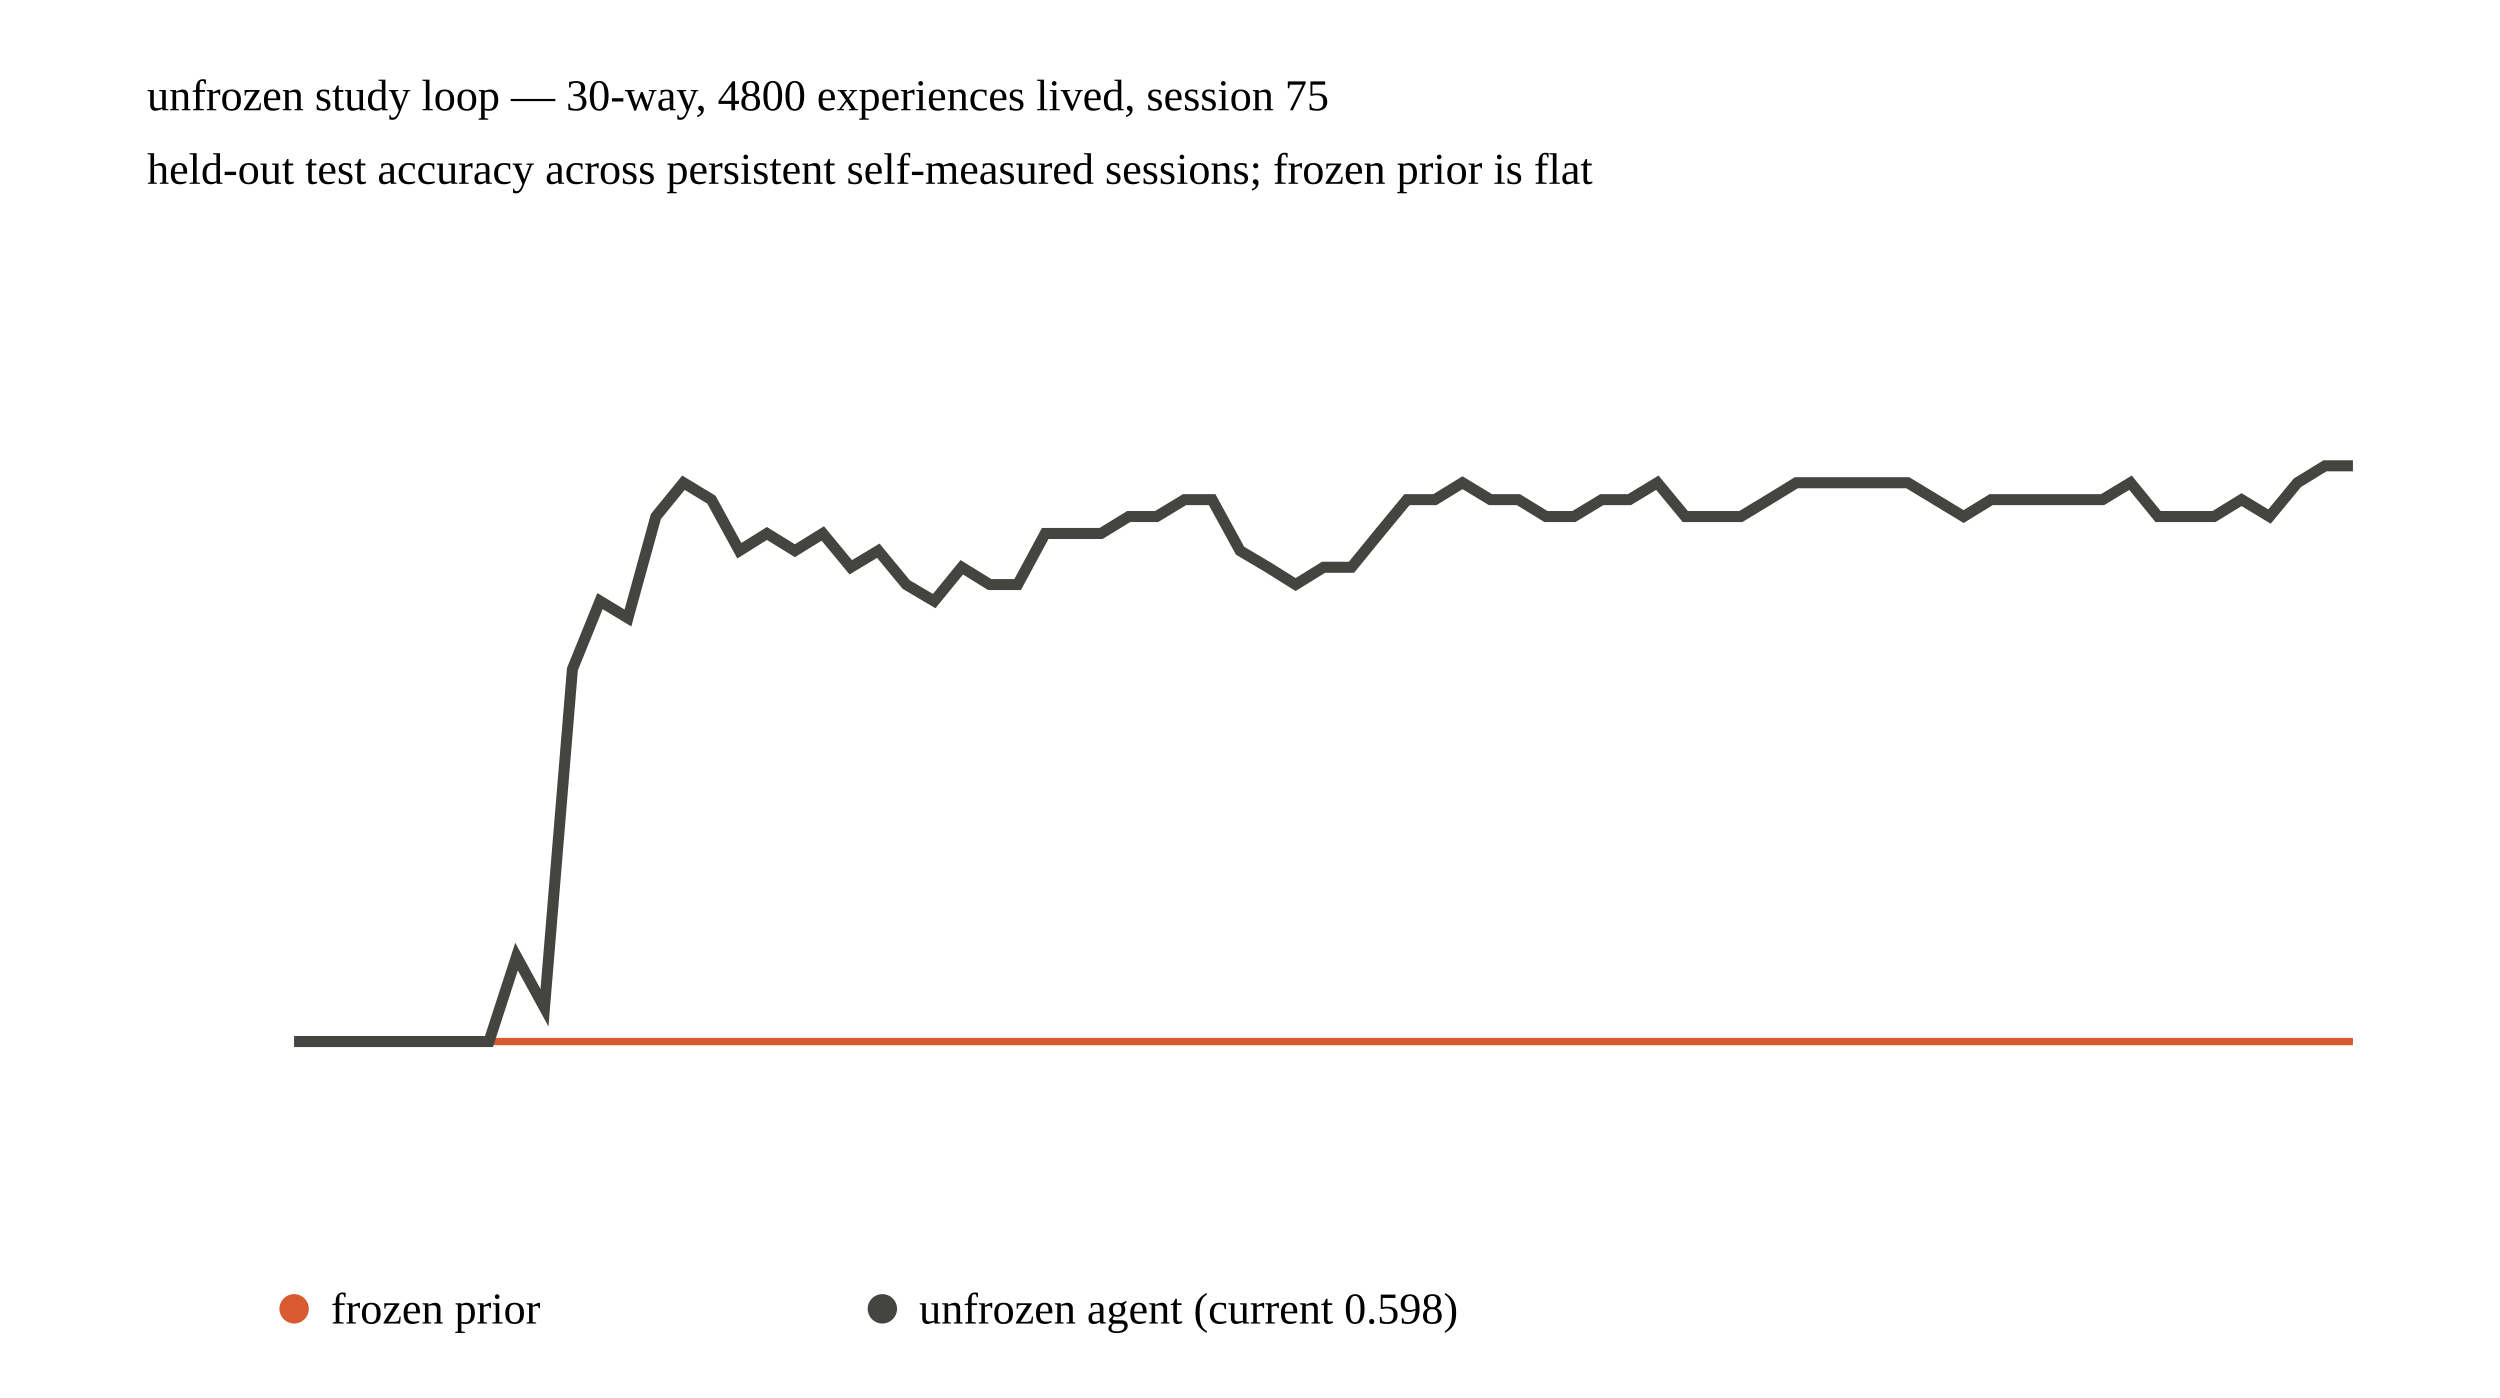
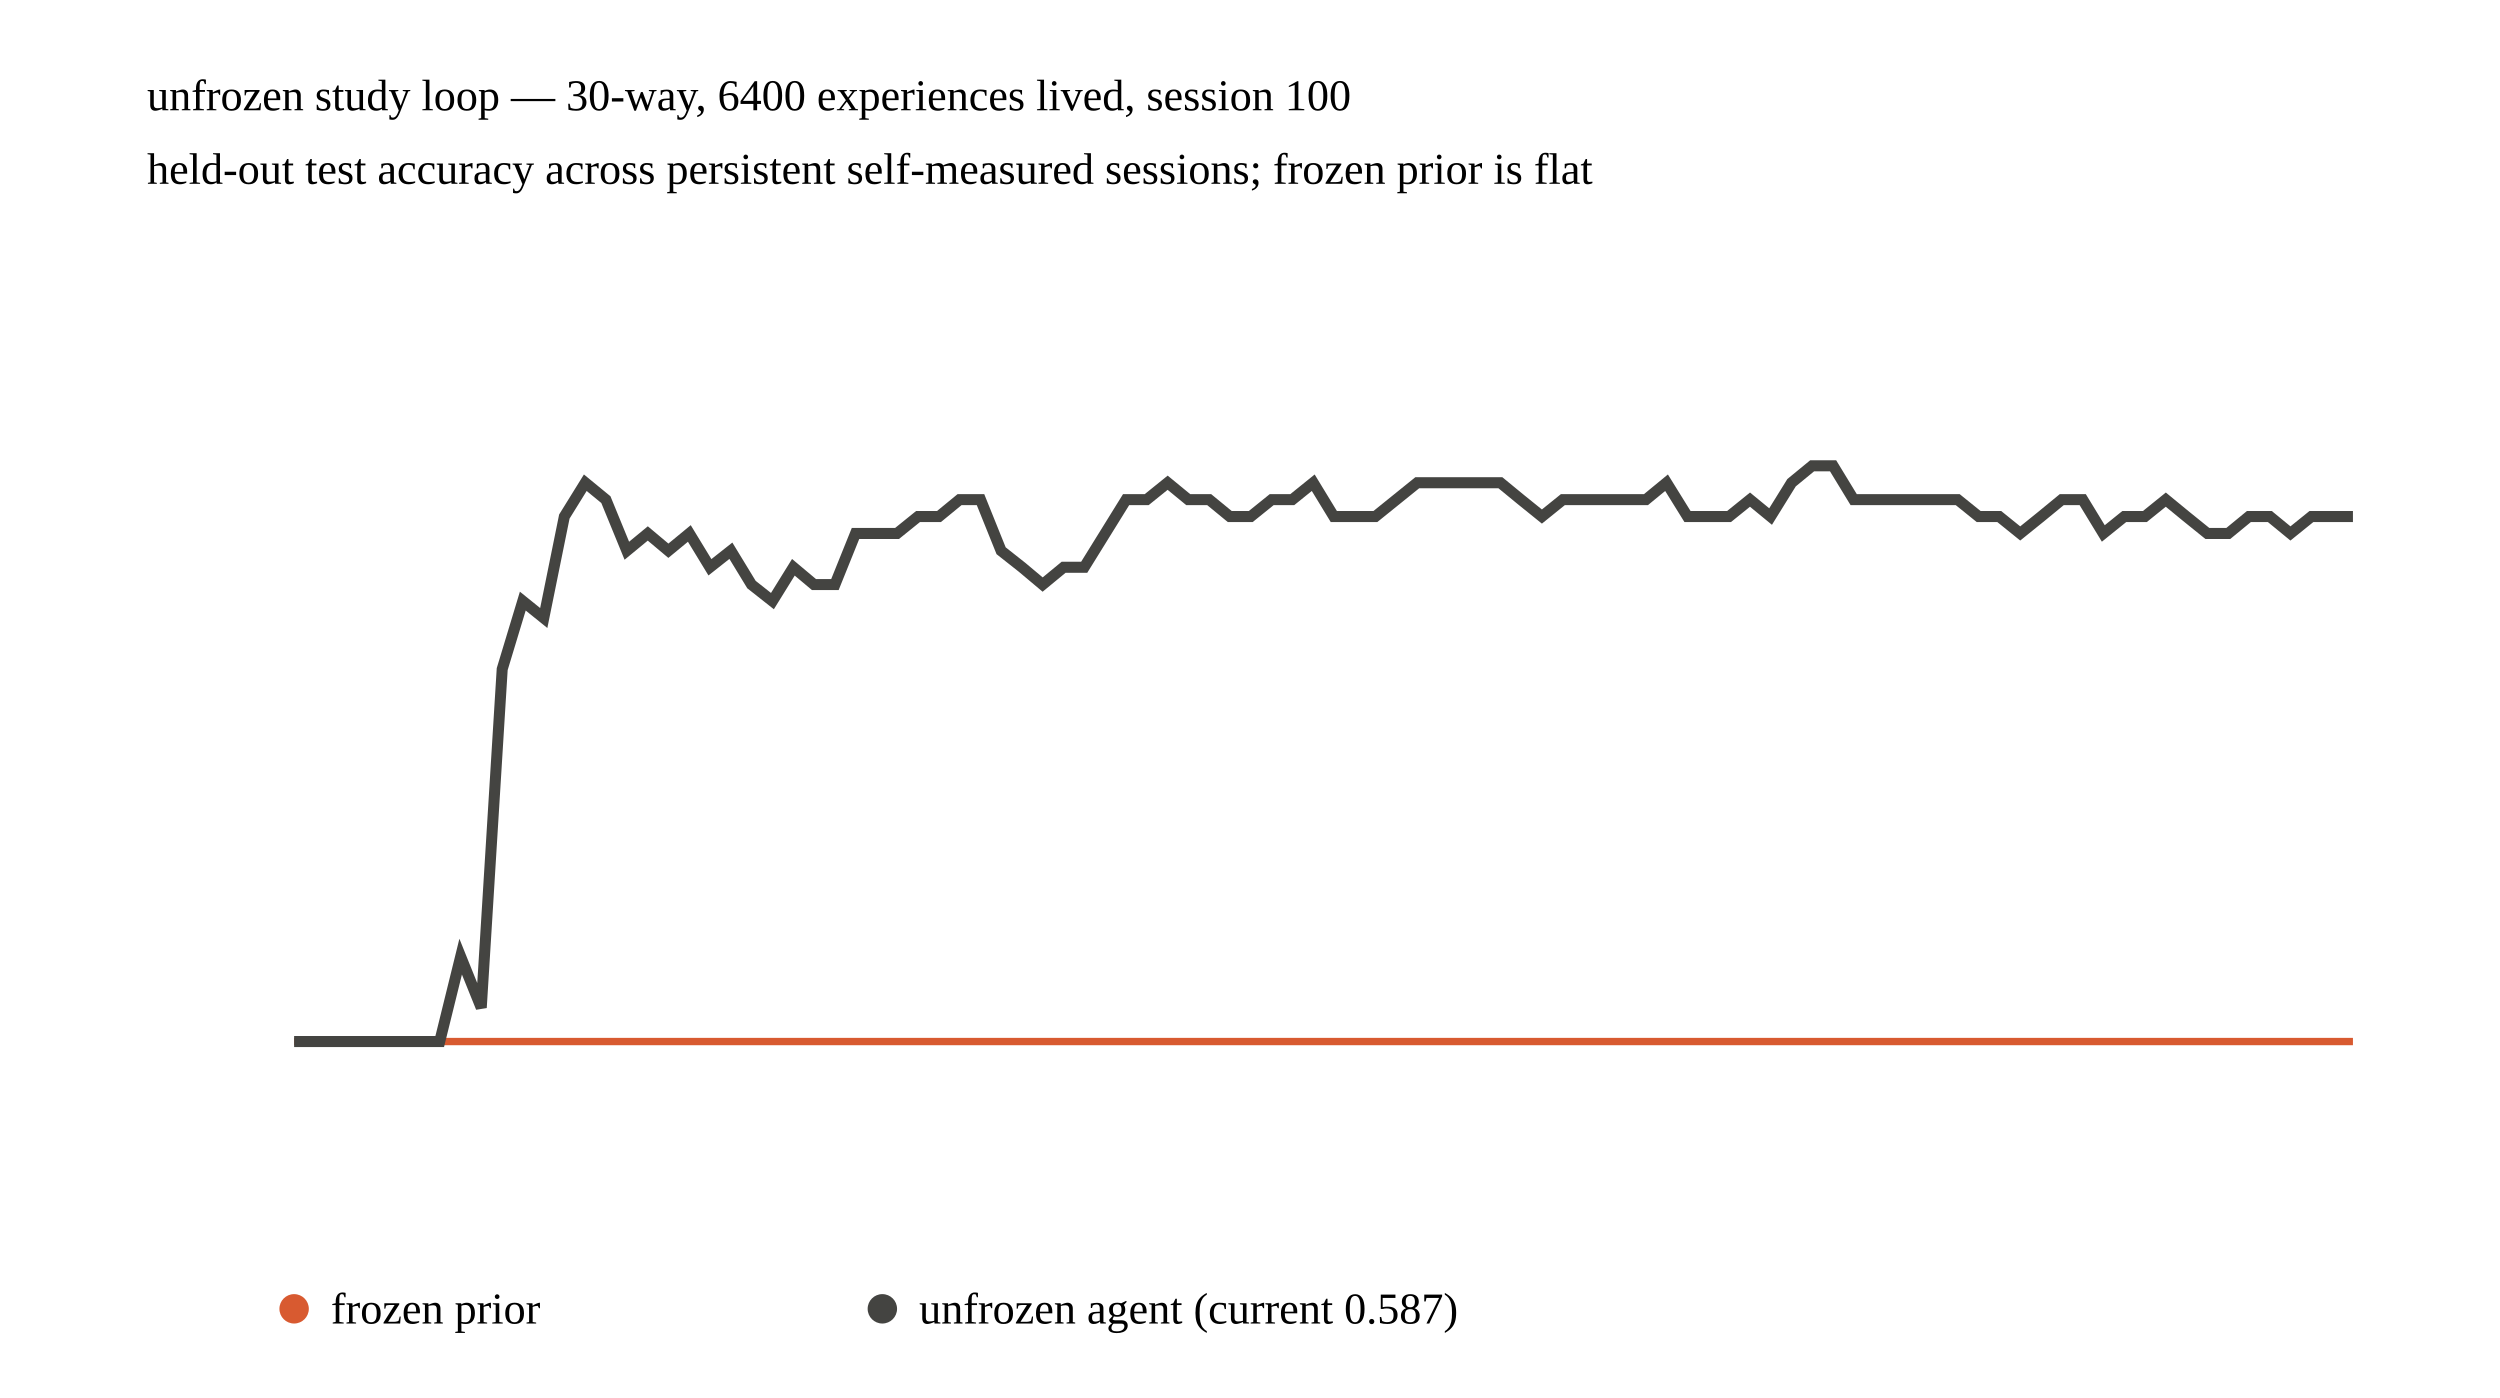
<svg xmlns="http://www.w3.org/2000/svg" width="100%" viewBox="0 0 680 380" role="img">
-   <text x="40" y="30" class="th">unfrozen study loop — 30-way, 4800 experiences lived, session 75</text>
+   <text x="40" y="30" class="th">unfrozen study loop — 30-way, 6400 experiences lived, session 100</text>
  <text x="40" y="50" class="ts">held-out test accuracy across persistent self-measured sessions; frozen prior is flat</text>
-   <polyline points="80.0,283.3 87.6,283.3 95.1,283.3 102.7,283.3 110.3,283.3 117.8,283.3 125.4,283.3 133.0,283.3 140.5,283.3 148.1,283.3 155.7,283.3 163.2,283.3 170.8,283.3 178.4,283.3 185.9,283.3 193.5,283.3 201.1,283.3 208.6,283.3 216.2,283.3 223.8,283.3 231.4,283.3 238.9,283.3 246.5,283.3 254.1,283.3 261.6,283.3 269.2,283.3 276.8,283.3 284.3,283.3 291.9,283.3 299.5,283.3 307.0,283.3 314.6,283.3 322.2,283.3 329.7,283.3 337.3,283.3 344.9,283.3 352.4,283.3 360.0,283.3 367.6,283.3 375.1,283.3 382.7,283.3 390.3,283.3 397.8,283.3 405.4,283.3 413.0,283.3 420.5,283.3 428.1,283.3 435.7,283.3 443.2,283.3 450.8,283.3 458.4,283.3 465.9,283.3 473.5,283.3 481.1,283.3 488.6,283.3 496.2,283.3 503.8,283.3 511.4,283.3 518.9,283.3 526.5,283.3 534.1,283.3 541.6,283.3 549.2,283.3 556.8,283.3 564.3,283.3 571.9,283.3 579.5,283.3 587.0,283.3 594.6,283.3 602.2,283.3 609.7,283.3 617.3,283.3 624.9,283.3 632.4,283.3 640.0,283.3" fill="none" stroke="#D85A30" stroke-width="2" />
-   <polyline points="80.0,283.3 87.6,283.3 95.1,283.3 102.7,283.3 110.3,283.3 117.8,283.3 125.4,283.3 133.0,283.3 140.5,260.2 148.1,274.1 155.7,182.0 163.2,163.5 170.8,168.1 178.4,140.5 185.9,131.3 193.5,135.9 201.1,149.8 208.6,145.1 216.2,149.8 223.8,145.1 231.4,154.3 238.9,149.8 246.5,159.0 254.1,163.5 261.6,154.3 269.2,159.0 276.8,159.0 284.3,145.1 291.9,145.1 299.5,145.1 307.0,140.5 314.6,140.5 322.2,135.9 329.7,135.9 337.3,149.8 344.9,154.3 352.4,159.0 360.0,154.3 367.6,154.3 375.1,145.1 382.7,135.9 390.3,135.9 397.8,131.3 405.4,135.9 413.0,135.9 420.5,140.5 428.1,140.5 435.7,135.9 443.2,135.9 450.8,131.3 458.4,140.5 465.9,140.5 473.5,140.5 481.1,135.9 488.6,131.3 496.2,131.3 503.8,131.3 511.4,131.3 518.9,131.3 526.5,135.9 534.1,140.5 541.6,135.9 549.2,135.9 556.8,135.9 564.3,135.9 571.9,135.9 579.5,131.3 587.0,140.5 594.6,140.5 602.2,140.5 609.7,135.9 617.3,140.5 624.9,131.3 632.4,126.7 640.0,126.7" fill="none" stroke="#444441" stroke-width="3" />
+   <polyline points="80.0,283.3 85.7,283.3 91.3,283.3 97.0,283.3 102.6,283.3 108.3,283.3 113.9,283.3 119.6,283.3 125.3,283.3 130.9,283.3 136.6,283.3 142.2,283.3 147.9,283.3 153.5,283.3 159.2,283.3 164.8,283.3 170.5,283.3 176.2,283.3 181.8,283.3 187.5,283.3 193.1,283.3 198.8,283.3 204.4,283.3 210.1,283.3 215.8,283.3 221.4,283.3 227.1,283.3 232.7,283.3 238.4,283.3 244.0,283.3 249.7,283.3 255.4,283.3 261.0,283.3 266.7,283.3 272.3,283.3 278.0,283.3 283.6,283.3 289.3,283.3 294.9,283.3 300.6,283.3 306.3,283.3 311.9,283.3 317.6,283.3 323.2,283.3 328.9,283.3 334.5,283.3 340.2,283.3 345.9,283.3 351.5,283.3 357.2,283.3 362.8,283.3 368.5,283.3 374.1,283.3 379.8,283.3 385.5,283.3 391.1,283.3 396.8,283.3 402.4,283.3 408.1,283.3 413.7,283.3 419.4,283.3 425.1,283.3 430.7,283.3 436.4,283.3 442.0,283.3 447.7,283.3 453.3,283.3 459.0,283.3 464.6,283.3 470.3,283.3 476.0,283.3 481.6,283.3 487.3,283.3 492.9,283.3 498.6,283.3 504.2,283.3 509.9,283.3 515.6,283.3 521.2,283.3 526.9,283.3 532.5,283.3 538.2,283.3 543.8,283.3 549.5,283.3 555.2,283.3 560.8,283.3 566.5,283.3 572.1,283.3 577.8,283.3 583.4,283.3 589.1,283.3 594.7,283.3 600.4,283.3 606.1,283.3 611.7,283.3 617.4,283.3 623.0,283.3 628.7,283.3 634.3,283.3 640.0,283.3" fill="none" stroke="#D85A30" stroke-width="2" />
+   <polyline points="80.0,283.3 85.7,283.3 91.3,283.3 97.0,283.3 102.6,283.3 108.3,283.3 113.9,283.3 119.6,283.3 125.3,260.2 130.9,274.1 136.6,182.0 142.2,163.5 147.9,168.1 153.5,140.5 159.2,131.3 164.8,135.9 170.5,149.8 176.2,145.1 181.8,149.8 187.5,145.1 193.1,154.3 198.8,149.8 204.4,159.0 210.1,163.5 215.8,154.3 221.4,159.0 227.1,159.0 232.7,145.1 238.4,145.1 244.0,145.1 249.7,140.5 255.4,140.5 261.0,135.9 266.7,135.9 272.3,149.8 278.0,154.3 283.6,159.0 289.3,154.3 294.9,154.3 300.6,145.1 306.3,135.9 311.9,135.9 317.6,131.3 323.2,135.9 328.9,135.9 334.5,140.5 340.2,140.5 345.9,135.9 351.5,135.9 357.2,131.3 362.8,140.5 368.5,140.5 374.1,140.5 379.8,135.9 385.5,131.3 391.1,131.3 396.8,131.3 402.4,131.3 408.1,131.3 413.7,135.9 419.4,140.5 425.1,135.9 430.7,135.9 436.4,135.9 442.0,135.9 447.7,135.9 453.3,131.3 459.0,140.5 464.6,140.5 470.3,140.5 476.0,135.9 481.6,140.5 487.3,131.3 492.9,126.7 498.6,126.7 504.2,135.9 509.9,135.9 515.6,135.9 521.2,135.9 526.9,135.9 532.5,135.9 538.2,140.5 543.8,140.5 549.5,145.1 555.2,140.5 560.8,135.9 566.5,135.9 572.1,145.1 577.8,140.5 583.4,140.5 589.1,135.9 594.7,140.5 600.4,145.1 606.1,145.1 611.7,140.5 617.4,140.5 623.0,145.1 628.7,140.5 634.3,140.5 640.0,140.5" fill="none" stroke="#444441" stroke-width="3" />
  <circle cx="80" cy="356" r="4" fill="#D85A30" />
  <text x="90" y="360" class="ts">frozen prior</text>
  <circle cx="240" cy="356" r="4" fill="#444441" />
-   <text x="250" y="360" class="ts">unfrozen agent (current 0.598)</text>
+   <text x="250" y="360" class="ts">unfrozen agent (current 0.587)</text>
</svg>
